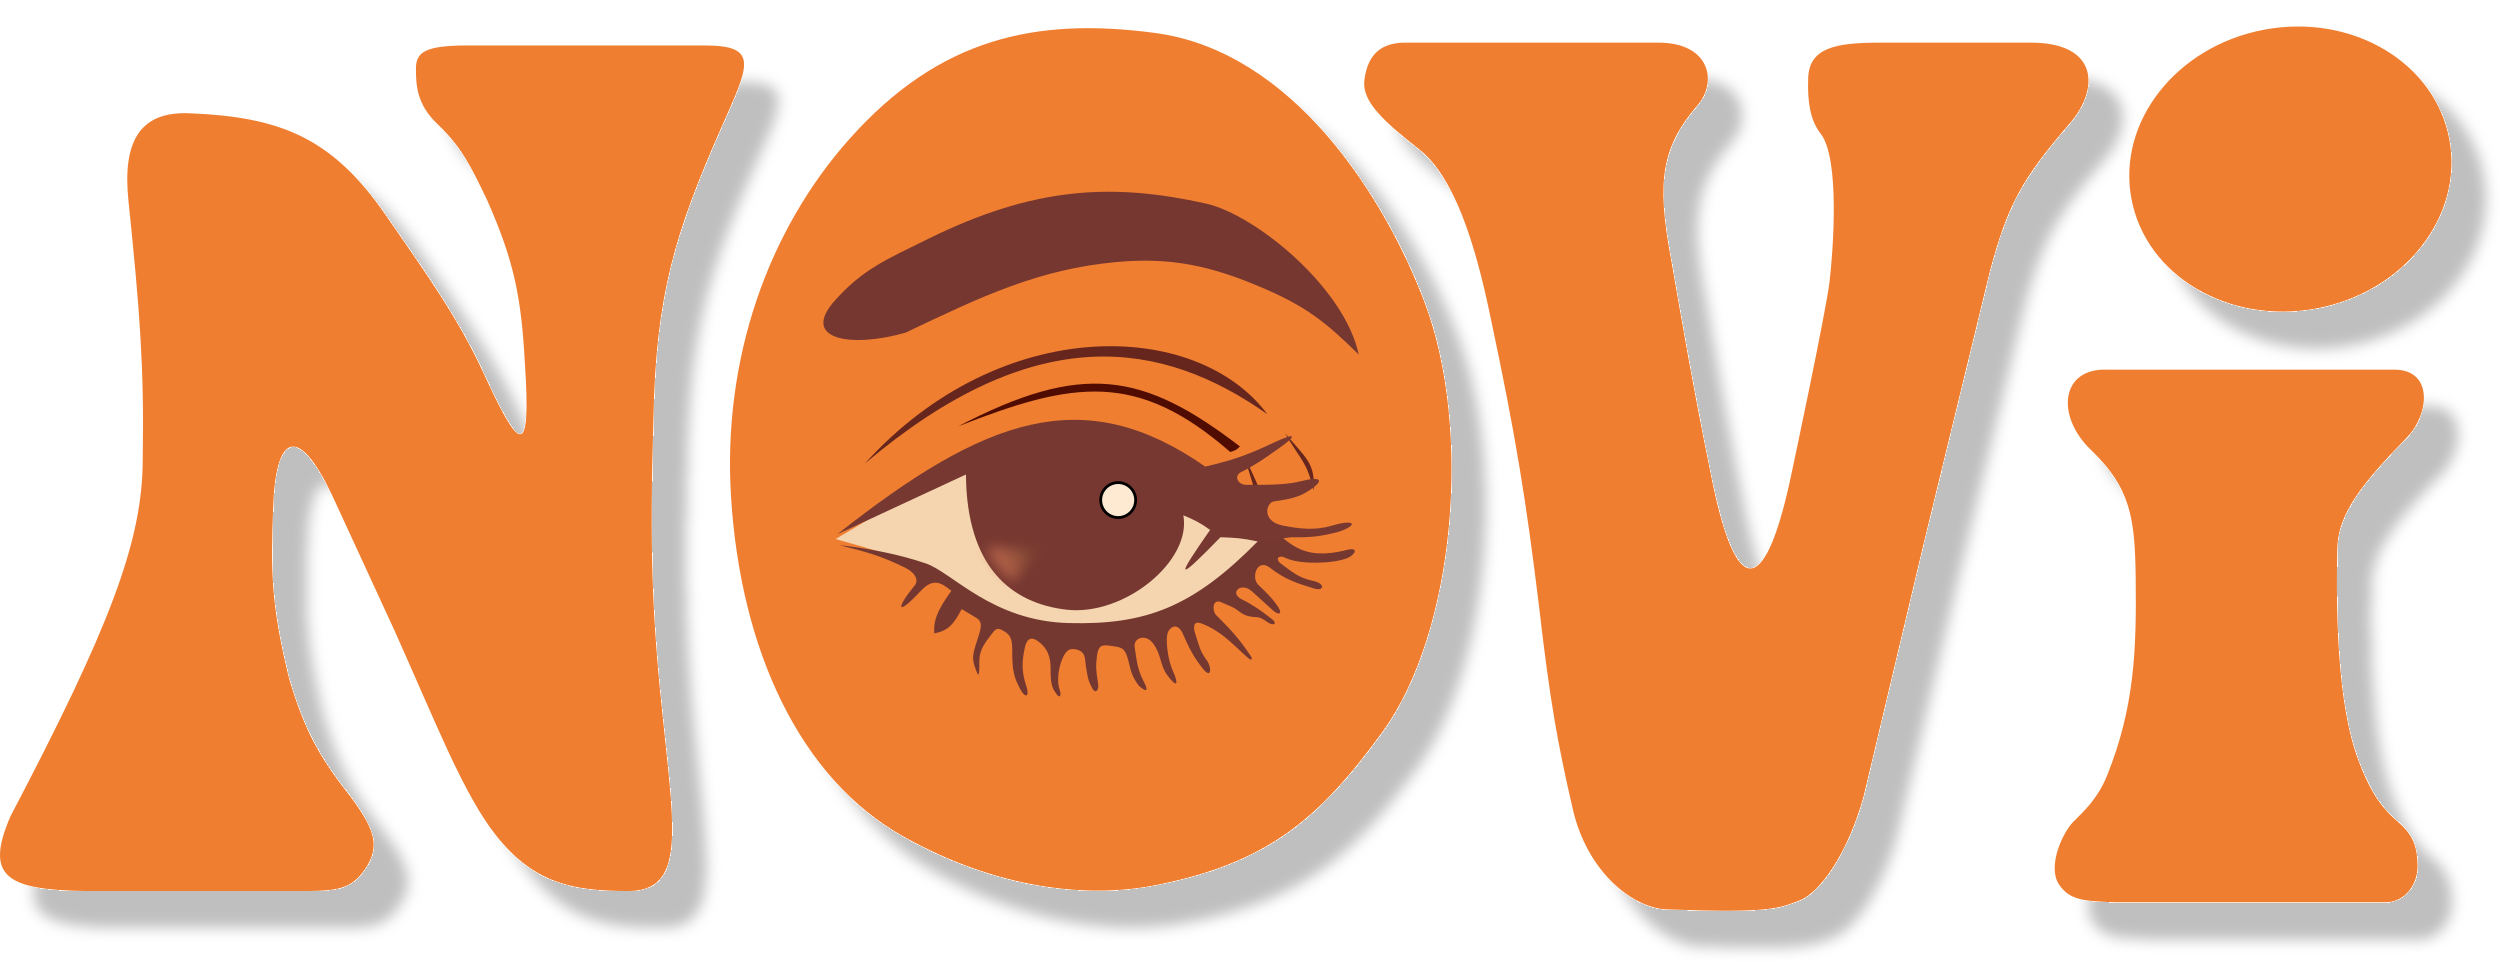
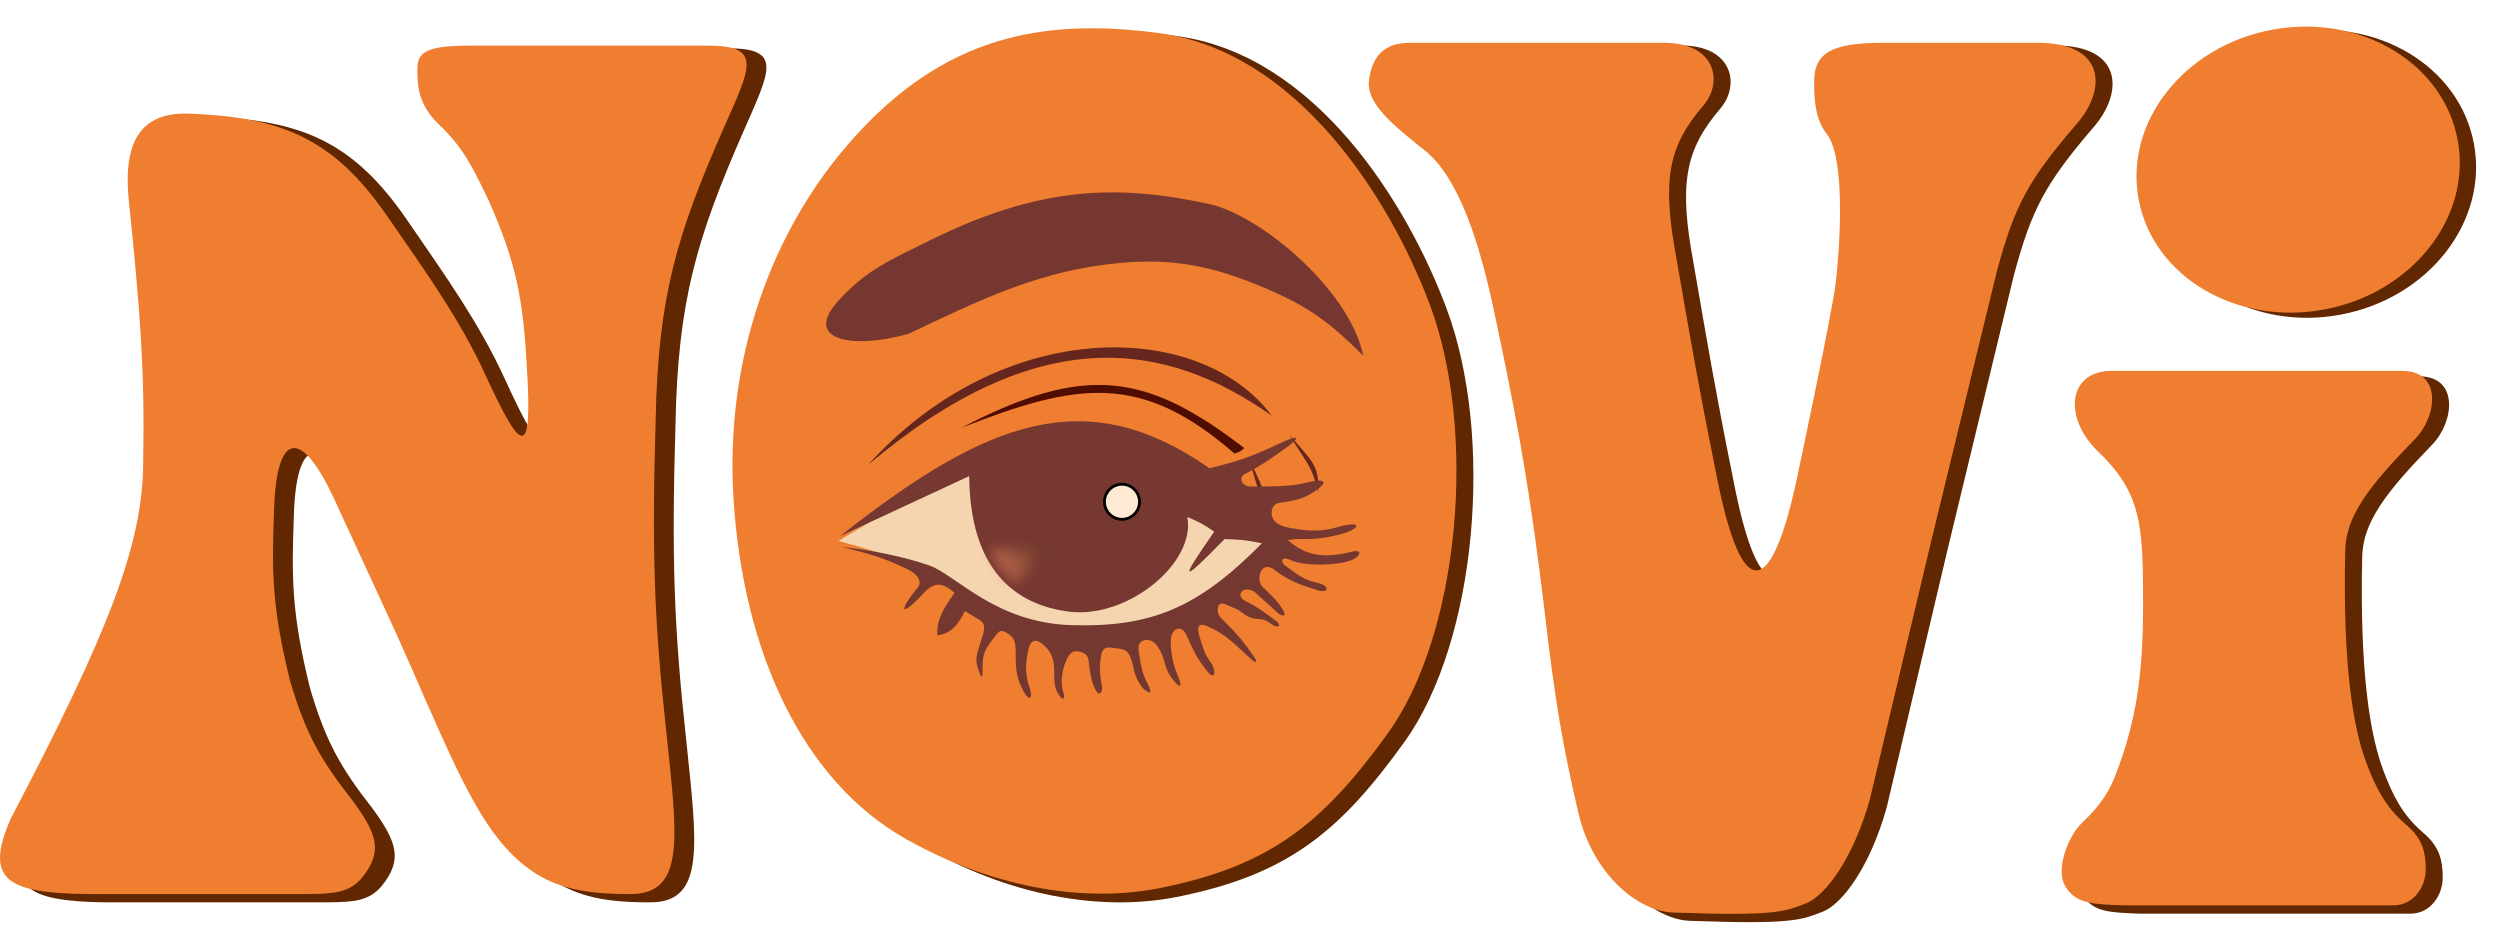
- <svg xmlns="http://www.w3.org/2000/svg" width="887" height="341" viewBox="0 0 887 341" fill="none">
-   <g filter="url(#filter0_d_316_76)">
-     <path d="M259.372 176.365C262.795 230.863 283.926 276.2 320.457 296.74C353.504 315.321 385.733 318.826 409.688 314.108C449.213 306.322 467.69 291.068 490.535 259.61C516.286 224.151 522.437 152.41 505.507 107.494C491.446 70.19 458.795 18.156 409.688 11.674C367.767 6.139 333.442 13.249 301.293 49.403C272.536 81.742 256.29 127.299 259.372 176.365Z" fill="#EF7E30" />
-   </g>
+ <svg xmlns="http://www.w3.org/2000/svg" width="884" height="327" viewBox="0 0 884 327" fill="none">
+   <path d="M266.371 178.525C269.78 233.379 290.828 279.012 327.216 299.686C360.134 318.389 392.238 321.917 416.099 317.168C455.47 309.331 473.875 293.977 496.631 262.314C522.281 226.623 528.408 154.413 511.544 109.204C497.538 71.656 465.015 19.282 416.099 12.757C374.342 7.186 340.151 14.343 308.128 50.733C279.483 83.283 263.301 129.138 266.371 178.525Z" fill="#602700" />
+   <path d="M534.976 114.796C543.82 156.726 547.38 179.025 552.049 217.342C555.951 251.476 558.691 266.547 564.064 289.952C569.182 312.244 585.564 325.62 598.211 325.62C634.161 326.942 637.058 325.213 644.374 322.435C651.689 319.657 661.447 305.875 667.139 285.493L688.639 194.412L712.036 97.599C718.359 74.033 723.049 65.081 740.492 44.734C750.867 32.632 750.61 16.072 726.58 16.072H672.83C657.021 16.072 647.88 17.983 647.535 28.811C647.275 36.999 648.167 43.691 651.962 48.556C658.917 57.473 656.388 90.593 655.124 101.421C653.859 112.248 641.844 168.935 641.844 168.935C632.991 212.246 622.241 218.616 612.756 168.935C606.264 136.768 603.785 121.546 598.844 93.141C593.612 65.01 595.758 53.07 608.329 38.365C615.408 30.085 612.756 16.072 594.417 16.072H504.622C497.033 16.072 491.343 19.257 490.078 29.448C489.13 37.091 496.888 44.114 509.682 54.288C521.696 63.842 529.285 86.771 534.976 114.796Z" fill="#602700" />
+   <path d="M131.769 285.941C120.048 270.987 115.055 261.718 109.593 243.254C103.016 216.455 103.136 204.197 103.89 182.726C104.742 154.158 113.394 153.418 124.799 177.629L146.975 226.051C161.919 259.584 171.502 284.667 183.09 299.321C196.637 316.453 210.335 319.072 229.977 319.072C249.618 319.072 246.418 298.316 242.648 261.73C238.216 221.086 237.481 196.53 238.847 150.233C239.681 106.486 246.336 84.264 262.924 46.38C272.409 24.718 276.863 17.072 257.221 17.072H172.952C157.746 17.072 154.576 19.477 154.578 25.355C154.58 31.233 154.85 38.098 162.181 45.106C170.723 53.272 174.06 60.138 179.922 72.503C189.426 94.165 191.935 106.988 193.228 130.482C195.562 166.114 191.085 161.491 178.655 134.304C169.624 114.553 158.214 98.544 143.807 77.6C124.799 49.967 106.424 42.557 74.111 41.283C57.004 40.609 50.337 50.84 52.569 72.503C56.572 111.368 58.207 132.315 57.637 164.887C57.637 194.195 45.824 225.042 10.751 292.313C1.615 313.517 8.677 318.708 37.362 319.072H115.929C125.681 318.993 130.574 318.413 134.937 313.338C142.438 304.082 140.459 297.878 131.769 285.941Z" fill="#602700" />
+   <path d="M763.739 207.043C764.08 233.181 763.305 253.543 753.612 277.808C750.301 286.096 745.388 290.559 741.589 294.384C737.79 298.209 732.304 310.322 736.524 316.697C740.321 322.435 745.603 322.683 756.777 323.072H852.345C859.309 323.072 863.737 316.697 863.737 310.322C863.737 303.946 862.508 299.275 856.777 294.384C849.307 288.008 846.018 280.996 842.852 272.708C837.981 259.957 834.413 237.496 835.257 197.48C835.257 184.729 843.837 173.914 859.94 157.316C867.98 149.028 869.435 133.09 855.511 133.09H753.612C737.157 132.452 735.258 149.593 747.916 161.778C761.854 175.197 763.462 185.833 763.739 207.043Z" fill="#602700" />
+   <ellipse cx="57.307" cy="50.628" rx="57.307" ry="50.628" transform="matrix(0.982787 -0.184744 0.181927 0.983312 752.937 22.2754)" fill="#602700" />
+   <path d="M259.372 176.365C262.795 230.863 283.926 276.2 320.457 296.74C353.504 315.321 385.733 318.826 409.688 314.108C449.213 306.322 467.69 291.068 490.535 259.61C516.286 224.151 522.437 152.41 505.507 107.494C491.446 70.19 458.795 18.156 409.688 11.674C367.767 6.139 333.442 13.249 301.293 49.403C272.536 81.742 256.29 127.299 259.372 176.365Z" fill="#EF7E30" />
  <path d="M341.637 164.249L296.485 191.254C311.14 195.43 319.312 197.469 329.971 203.568C384.693 242.216 428.053 220.419 450.305 188.661C427.455 170.254 412.917 164.477 385.277 158.632C368.318 158.621 358.747 160.242 341.637 164.249Z" fill="#F5D5AF" />
  <path d="M296.27 106.565C283.801 120.425 301.671 123.632 321.33 118.015C348.406 105.08 368.749 95.431 396.296 92.955C415.523 91.227 429.566 94.291 447.713 102.029C463.253 108.654 470.437 114.278 482.063 125.793C477.094 102.029 445.337 76.104 427.837 72.216C394.783 64.87 367.131 66.109 329.324 84.745C313.985 92.307 306.182 95.547 296.27 106.565Z" fill="#763730" />
  <path d="M306.855 164.463C355.049 111.16 424.597 113.262 449.657 146.964C412.282 120.608 367.346 113.263 306.855 164.463Z" fill="#66261D" />
  <path d="M455.923 153.662C463.269 162.52 466.726 164.248 466.077 173.97C463.485 163.384 461.756 163.816 455.923 153.662Z" fill="#66261D" />
  <path d="M441.735 162.189C446.335 172.737 449.177 175.356 445.858 184.516C446.303 173.626 444.523 173.563 441.735 162.189Z" fill="#66261D" />
  <path d="M436.479 160.359C403.381 131.569 380.91 135.178 339.909 151.285C383.977 128.327 405.484 132 439.935 158.414C438.904 159.486 438.167 159.936 436.479 160.359Z" fill="#500C00" />
  <path d="M328.46 199.894C319.386 196.801 308.977 194.674 297.782 193.413C307.761 195.845 313.059 197.443 321.114 201.407C325.003 203.32 325.931 206.014 324.571 207.672C317.658 216.097 318.09 218.906 326.731 209.616C331.153 204.863 334.077 206.808 337.533 209.616C331.973 217.366 331.212 220.622 331.484 224.739C336.616 223.712 338.462 221.321 341.206 216.097L346.607 219.338C348.119 220.418 348.384 221.798 347.471 224.739C345.527 231.004 344.636 232.732 345.743 236.189C347.471 241.588 347.471 239.215 347.471 234.682V234.677C347.471 230.356 349.433 228.214 352.008 224.739C353.52 222.698 354.236 222.791 356.113 223.875C358.489 225.247 359.137 226.683 359.137 230.572C359.137 237.982 359.662 240.307 362.162 244.83C363.833 247.855 365.402 247.207 364.106 243.318C362.522 238.565 362.425 235.012 363.674 229.492C364.408 226.251 366.267 225.819 368.643 227.763C371.283 229.924 372.874 232.428 372.748 237.701C372.748 243.318 373.528 244.429 374.908 246.343C375.988 247.841 376.707 246.837 375.988 244.83C374.827 241.59 375.556 236.405 377.285 232.948C378.473 230.572 379.63 230.078 381.389 230.356C385.494 231.004 384.88 234.014 385.278 236.405C385.926 240.294 385.98 241.374 387.654 244.398C388.611 246.127 390.031 245.047 389.599 242.454C388.879 238.133 388.738 236.381 389.167 232.948C389.599 229.492 390.463 228.628 393.487 229.06C398.456 229.769 399.321 229.492 400.833 236.405C401.436 239.162 402.561 241.374 404.073 243.318C406.234 245.263 407.925 245.91 405.802 241.806C403.902 238.133 403.425 235.757 402.561 229.492C402.131 226.376 406.386 224.727 409.042 228.195C412.186 232.3 411.353 235.757 414.227 239.646C417.9 244.614 418.116 242.375 416.172 238.133C414.227 233.891 413.579 227.115 414.227 224.739C414.699 223.011 417.252 220.418 419.412 224.307C421.894 229.853 423.274 232.895 426.973 237.485C429.782 240.942 429.998 236.875 428.27 234.461C425.684 230.848 425.578 229.513 424.165 225.171C422.97 221.498 423.949 220.202 426.541 221.282C433.8 224.307 436.717 228.054 442.744 233.38C443.967 234.461 444.689 234.11 443.608 232.516C439.303 226.163 436.89 223.657 431.51 218.258C429.998 216.74 429.998 211.777 433.887 213.937C436.054 214.935 437.343 215.207 439.072 216.529C441.027 218.026 442.232 218.668 444.905 218.906C447.322 218.939 447.929 219.554 449.874 220.85C451.918 222.213 453.426 221.282 451.17 219.554C447.613 216.83 444.608 214.602 440.584 212.641C435.831 210.324 440.584 205.943 444.689 210.264L451.602 216.529C453.762 218.474 455.059 217.826 453.546 215.449C451.602 212.394 449.302 210.272 446.417 207.456C443.825 204.924 445.985 197.95 450.522 201.407C456.115 205.668 459.942 206.853 465.998 208.728L466.077 208.752C469.965 209.956 470.181 207.024 466.077 206.16C460.676 205.022 458.418 202.843 454.626 200.11C452.25 198.398 453.546 196.654 456.139 197.95C460.892 200.326 472.99 200.11 478.175 197.95C480.767 196.87 482.712 193.629 476.878 195.358C465.644 197.95 460.272 195.285 454.626 190.389L446.417 191.901C423.301 215.449 406.511 221.759 379.229 221.066C351.947 220.373 337.965 203.135 328.46 199.894Z" fill="#743830" />
  <path d="M342.718 168.353L297.134 189.524C349.415 148.261 384.197 135.298 427.621 165.544C438.186 163.109 443.42 161.06 452.25 156.903C460.027 153.24 460.243 154.526 453.762 159.063C448.361 162.844 445.668 164.813 440.368 167.489C437.559 168.906 439.287 172.011 442.096 172.025C453.178 172.084 457.332 171.777 461.539 170.729C469.533 168.739 469.533 170.729 464.564 173.97C460.891 176.365 458.188 176.995 452.25 177.858C449.441 177.858 447.065 184.902 455.274 186.5C460.842 187.584 466.508 188.315 472.557 186.5C481.199 183.907 482.063 186.5 474.286 188.876C468.789 190.213 465.487 190.767 458.299 190.605L446.201 192.117C440.841 190.914 438.027 190.788 433.022 190.605C417.598 206.422 416.663 206.14 429.35 188.012C425.731 185.392 423.623 184.42 419.844 182.827C422.868 199.03 398.888 218.69 378.364 216.313C358.919 214.062 342.943 201.365 342.718 168.353Z" fill="#773831" />
  <circle cx="396.727" cy="177.426" r="6.197" fill="#FEEAD2" stroke="black" />
-   <g filter="url(#filter1_f_316_76)">
-     <path d="M359.353 206.159C355.101 202.749 352.99 200.292 350.063 194.276H369.291L359.353 206.159Z" fill="url(#paint0_linear_316_76)" />
+   <g filter="url(#filter0_f_325_8)">
+     <path d="M359.353 206.159C355.101 202.749 352.99 200.292 350.063 194.276H369.291L359.353 206.159Z" fill="url(#paint0_linear_325_8)" />
  </g>
-   <g filter="url(#filter2_d_316_76)">
-     <path d="M528.976 113.22C537.82 154.879 541.38 177.035 546.049 215.104C549.951 249.018 552.691 263.991 558.064 287.245C563.182 309.394 579.564 322.683 592.211 322.683C628.161 323.997 631.058 322.279 638.374 319.519C645.689 316.759 655.447 303.066 661.139 282.815L682.639 192.322L706.036 96.134C712.359 72.719 717.049 63.826 734.492 43.61C744.867 31.586 744.61 15.133 720.58 15.133H666.83C651.021 15.133 641.88 17.031 641.535 27.789C641.275 35.925 642.167 42.574 645.962 47.407C652.917 56.266 650.388 89.173 649.124 99.931C647.859 110.689 635.844 167.01 635.844 167.01C626.991 210.041 616.241 216.369 606.756 167.01C600.264 135.049 597.785 119.926 592.844 91.704C587.612 63.755 589.758 51.892 602.329 37.282C609.408 29.055 606.756 15.132 588.417 15.133H498.622C491.033 15.133 485.343 18.297 484.078 28.422C483.13 36.016 490.888 42.994 503.682 53.102C515.696 62.594 523.285 85.376 528.976 113.22Z" fill="#EF7E30" />
-   </g>
-   <g filter="url(#filter3_d_316_76)">
-     <path d="M124.769 283.221C113.048 268.366 108.055 259.159 102.593 240.816C96.016 214.196 96.136 202.019 96.89 180.69C97.742 152.31 106.394 151.576 117.799 175.627L139.975 223.728C154.919 257.039 164.502 281.956 176.09 296.513C189.637 313.53 203.335 316.133 222.977 316.133C242.618 316.133 239.418 295.514 235.648 259.171C231.216 218.796 230.481 194.402 231.847 148.411C232.681 104.955 239.336 82.879 255.924 45.247C265.409 23.728 269.863 16.133 250.221 16.133H165.952C150.746 16.133 147.576 18.522 147.578 24.361C147.58 30.2 147.85 37.019 155.181 43.981C163.723 52.093 167.06 58.914 172.922 71.196C182.426 92.715 184.935 105.453 186.228 128.791C188.562 164.187 184.085 159.595 171.655 132.589C162.624 112.968 151.214 97.065 136.807 76.259C117.799 48.809 99.424 41.449 67.111 40.183C50.004 39.513 43.337 49.677 45.569 71.196C49.572 109.804 51.207 130.612 50.637 162.968C50.637 192.082 38.824 222.725 3.751 289.551C-5.385 310.614 1.677 315.771 30.362 316.133H108.929C118.681 316.054 123.574 315.478 127.937 310.437C135.438 301.242 133.459 295.079 124.769 283.221Z" fill="#EF7E30" />
-   </g>
-   <g filter="url(#filter4_d_316_76)">
-     <path d="M757.739 204.714C758.08 230.715 757.305 250.97 747.612 275.107C744.301 283.351 739.388 287.79 735.589 291.595C731.79 295.4 726.304 307.449 730.524 313.791C734.321 319.499 739.603 319.746 750.777 320.133H846.345C853.309 320.133 857.737 313.791 857.737 307.449C857.737 301.108 856.508 296.461 850.777 291.595C843.307 285.254 840.018 278.278 836.852 270.033C831.981 257.35 828.413 235.007 829.257 195.201C829.257 182.518 837.837 171.76 853.94 155.248C861.98 147.004 863.435 131.15 849.511 131.15H747.612C731.157 130.516 729.258 147.566 741.916 159.688C755.854 173.036 757.462 183.616 757.739 204.714Z" fill="#EF7E30" />
-   </g>
-   <g filter="url(#filter5_d_316_76)">
-     <ellipse cx="812.625" cy="59.978" rx="57.374" ry="50.312" transform="rotate(-10.5638 812.625 59.9783)" fill="#EF7E30" />
-   </g>
+   <path d="M528.976 113.22C537.82 154.879 541.38 177.035 546.049 215.104C549.951 249.018 552.691 263.991 558.064 287.245C563.182 309.394 579.564 322.683 592.211 322.683C628.161 323.997 631.058 322.279 638.374 319.519C645.689 316.759 655.447 303.066 661.139 282.815L682.639 192.322L706.036 96.134C712.359 72.719 717.049 63.826 734.492 43.61C744.867 31.586 744.61 15.133 720.58 15.133H666.83C651.021 15.133 641.88 17.031 641.535 27.789C641.275 35.925 642.167 42.574 645.962 47.407C652.917 56.266 650.388 89.173 649.124 99.931C647.859 110.689 635.844 167.01 635.844 167.01C626.991 210.041 616.241 216.369 606.756 167.01C600.264 135.049 597.785 119.926 592.844 91.704C587.612 63.755 589.758 51.892 602.329 37.282C609.408 29.055 606.756 15.132 588.417 15.133H498.622C491.033 15.133 485.343 18.297 484.078 28.422C483.13 36.016 490.888 42.994 503.682 53.102C515.696 62.594 523.285 85.376 528.976 113.22Z" fill="#EF7E30" />
+   <path d="M124.769 283.221C113.048 268.366 108.055 259.159 102.593 240.816C96.016 214.196 96.136 202.019 96.89 180.69C97.742 152.31 106.394 151.576 117.799 175.627L139.975 223.728C154.919 257.039 164.502 281.956 176.09 296.513C189.637 313.53 203.335 316.133 222.977 316.133C242.618 316.133 239.418 295.514 235.648 259.171C231.216 218.796 230.481 194.402 231.847 148.411C232.681 104.955 239.336 82.879 255.924 45.247C265.409 23.728 269.863 16.133 250.221 16.133H165.952C150.746 16.133 147.576 18.522 147.578 24.361C147.58 30.2 147.85 37.019 155.181 43.981C163.723 52.093 167.06 58.914 172.922 71.196C182.426 92.715 184.935 105.453 186.228 128.791C188.562 164.187 184.085 159.595 171.655 132.589C162.624 112.968 151.214 97.065 136.807 76.259C117.799 48.809 99.424 41.449 67.111 40.183C50.004 39.513 43.337 49.677 45.569 71.196C49.572 109.804 51.207 130.612 50.637 162.968C50.637 192.082 38.824 222.725 3.751 289.551C-5.385 310.614 1.677 315.771 30.362 316.133H108.929C118.681 316.054 123.574 315.478 127.937 310.437C135.438 301.242 133.459 295.079 124.769 283.221Z" fill="#EF7E30" />
+   <path d="M757.739 204.714C758.08 230.715 757.305 250.97 747.612 275.107C744.301 283.351 739.388 287.79 735.589 291.595C731.79 295.4 726.304 307.45 730.524 313.791C734.321 319.499 739.603 319.746 750.777 320.133H846.345C853.309 320.133 857.737 313.791 857.737 307.449C857.737 301.108 856.508 296.461 850.777 291.595C843.307 285.254 840.018 278.278 836.852 270.033C831.981 257.35 828.413 235.007 829.257 195.201C829.257 182.518 837.837 171.76 853.94 155.248C861.98 147.004 863.435 131.15 849.511 131.15H747.612C731.157 130.516 729.258 147.566 741.916 159.688C755.854 173.036 757.462 183.616 757.739 204.714Z" fill="#EF7E30" />
+   <ellipse cx="812.625" cy="59.978" rx="57.374" ry="50.312" transform="rotate(-10.5638 812.625 59.9783)" fill="#EF7E30" />
  <defs>
-     <filter id="filter0_d_316_76" x="259" y="10" width="272.8" height="323.8" filterUnits="userSpaceOnUse" color-interpolation-filters="sRGB">
-       <feFlood flood-opacity="0" result="BackgroundImageFix" />
-       <feColorMatrix in="SourceAlpha" type="matrix" values="0 0 0 0 0 0 0 0 0 0 0 0 0 0 0 0 0 0 127 0" result="hardAlpha" />
-       <feOffset dx="12" dy="13" />
-       <feGaussianBlur stdDeviation="2.4" />
-       <feComposite in2="hardAlpha" operator="out" />
-       <feColorMatrix type="matrix" values="0 0 0 0 0 0 0 0 0 0 0 0 0 0 0 0 0 0 0.25 0" />
-       <feBlend mode="normal" in2="BackgroundImageFix" result="effect1_dropShadow_316_76" />
-       <feBlend mode="normal" in="SourceGraphic" in2="effect1_dropShadow_316_76" result="shape" />
-     </filter>
-     <filter id="filter1_f_316_76" x="346.063" y="190.276" width="27.227" height="19.882" filterUnits="userSpaceOnUse" color-interpolation-filters="sRGB">
+     <filter id="filter0_f_325_8" x="346.063" y="190.276" width="27.227" height="19.882" filterUnits="userSpaceOnUse" color-interpolation-filters="sRGB">
      <feFlood flood-opacity="0" result="BackgroundImageFix" />
      <feBlend mode="normal" in="SourceGraphic" in2="BackgroundImageFix" result="shape" />
-       <feGaussianBlur stdDeviation="2" result="effect1_foregroundBlur_316_76" />
+       <feGaussianBlur stdDeviation="2" result="effect1_foregroundBlur_325_8" />
    </filter>
-     <filter id="filter2_d_316_76" x="484" y="15.133" width="273.8" height="325.8" filterUnits="userSpaceOnUse" color-interpolation-filters="sRGB">
-       <feFlood flood-opacity="0" result="BackgroundImageFix" />
-       <feColorMatrix in="SourceAlpha" type="matrix" values="0 0 0 0 0 0 0 0 0 0 0 0 0 0 0 0 0 0 127 0" result="hardAlpha" />
-       <feOffset dx="12" dy="13" />
-       <feGaussianBlur stdDeviation="2.4" />
-       <feComposite in2="hardAlpha" operator="out" />
-       <feColorMatrix type="matrix" values="0 0 0 0 0 0 0 0 0 0 0 0 0 0 0 0 0 0 0.25 0" />
-       <feBlend mode="normal" in2="BackgroundImageFix" result="effect1_dropShadow_316_76" />
-       <feBlend mode="normal" in="SourceGraphic" in2="effect1_dropShadow_316_76" result="shape" />
-     </filter>
-     <filter id="filter3_d_316_76" x="0" y="16.133" width="280.8" height="317.8" filterUnits="userSpaceOnUse" color-interpolation-filters="sRGB">
-       <feFlood flood-opacity="0" result="BackgroundImageFix" />
-       <feColorMatrix in="SourceAlpha" type="matrix" values="0 0 0 0 0 0 0 0 0 0 0 0 0 0 0 0 0 0 127 0" result="hardAlpha" />
-       <feOffset dx="12" dy="13" />
-       <feGaussianBlur stdDeviation="2.4" />
-       <feComposite in2="hardAlpha" operator="out" />
-       <feColorMatrix type="matrix" values="0 0 0 0 0 0 0 0 0 0 0 0 0 0 0 0 0 0 0.25 0" />
-       <feBlend mode="normal" in2="BackgroundImageFix" result="effect1_dropShadow_316_76" />
-       <feBlend mode="normal" in="SourceGraphic" in2="effect1_dropShadow_316_76" result="shape" />
-     </filter>
-     <filter id="filter4_d_316_76" x="729" y="131.133" width="147.8" height="206.8" filterUnits="userSpaceOnUse" color-interpolation-filters="sRGB">
-       <feFlood flood-opacity="0" result="BackgroundImageFix" />
-       <feColorMatrix in="SourceAlpha" type="matrix" values="0 0 0 0 0 0 0 0 0 0 0 0 0 0 0 0 0 0 127 0" result="hardAlpha" />
-       <feOffset dx="12" dy="13" />
-       <feGaussianBlur stdDeviation="2.4" />
-       <feComposite in2="hardAlpha" operator="out" />
-       <feColorMatrix type="matrix" values="0 0 0 0 0 0 0 0 0 0 0 0 0 0 0 0 0 0 0.25 0" />
-       <feBlend mode="normal" in2="BackgroundImageFix" result="effect1_dropShadow_316_76" />
-       <feBlend mode="normal" in="SourceGraphic" in2="effect1_dropShadow_316_76" result="shape" />
-     </filter>
-     <filter id="filter5_d_316_76" x="755.466" y="9.402" width="131.118" height="118.952" filterUnits="userSpaceOnUse" color-interpolation-filters="sRGB">
-       <feFlood flood-opacity="0" result="BackgroundImageFix" />
-       <feColorMatrix in="SourceAlpha" type="matrix" values="0 0 0 0 0 0 0 0 0 0 0 0 0 0 0 0 0 0 127 0" result="hardAlpha" />
-       <feOffset dx="12" dy="13" />
-       <feGaussianBlur stdDeviation="2.4" />
-       <feComposite in2="hardAlpha" operator="out" />
-       <feColorMatrix type="matrix" values="0 0 0 0 0 0 0 0 0 0 0 0 0 0 0 0 0 0 0.25 0" />
-       <feBlend mode="normal" in2="BackgroundImageFix" result="effect1_dropShadow_316_76" />
-       <feBlend mode="normal" in="SourceGraphic" in2="effect1_dropShadow_316_76" result="shape" />
-     </filter>
-     <linearGradient id="paint0_linear_316_76" x1="353.736" y1="200.109" x2="371.883" y2="189.74" gradientUnits="userSpaceOnUse">
+     <linearGradient id="paint0_linear_325_8" x1="353.736" y1="200.109" x2="371.883" y2="189.74" gradientUnits="userSpaceOnUse">
      <stop stop-color="#B9654A" />
      <stop offset="1" stop-color="#532D21" />
    </linearGradient>
  </defs>
</svg>
